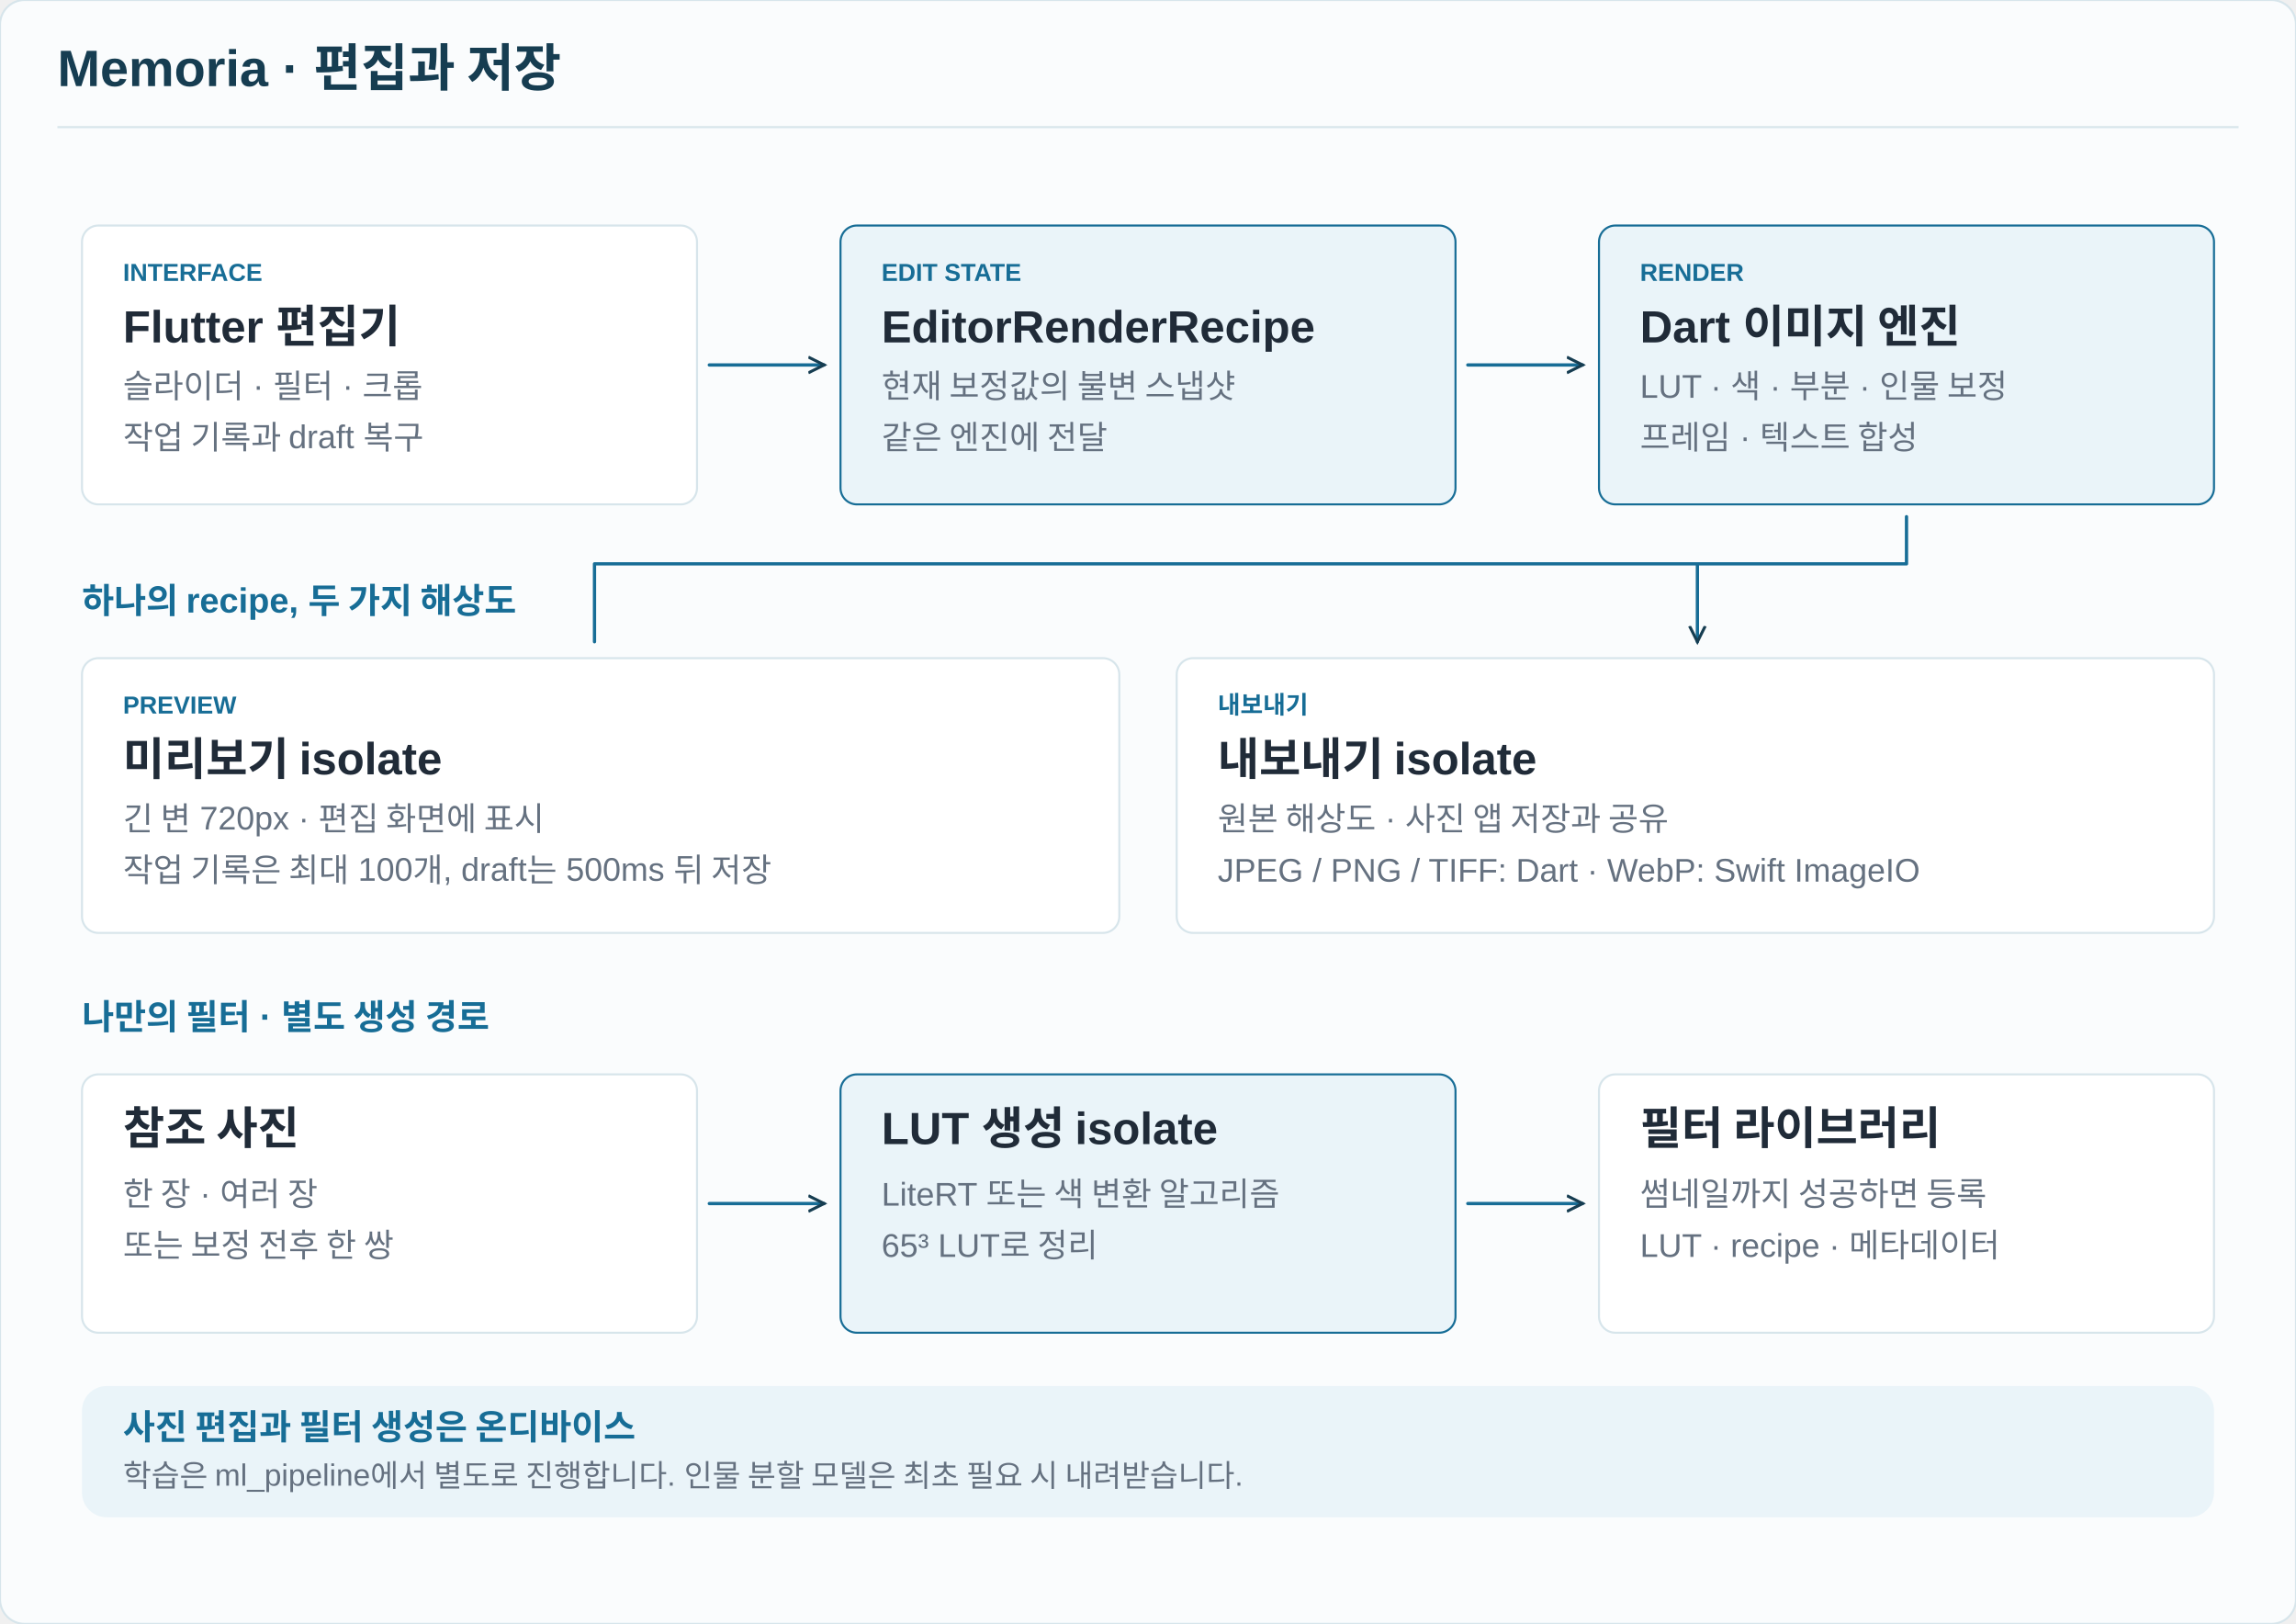
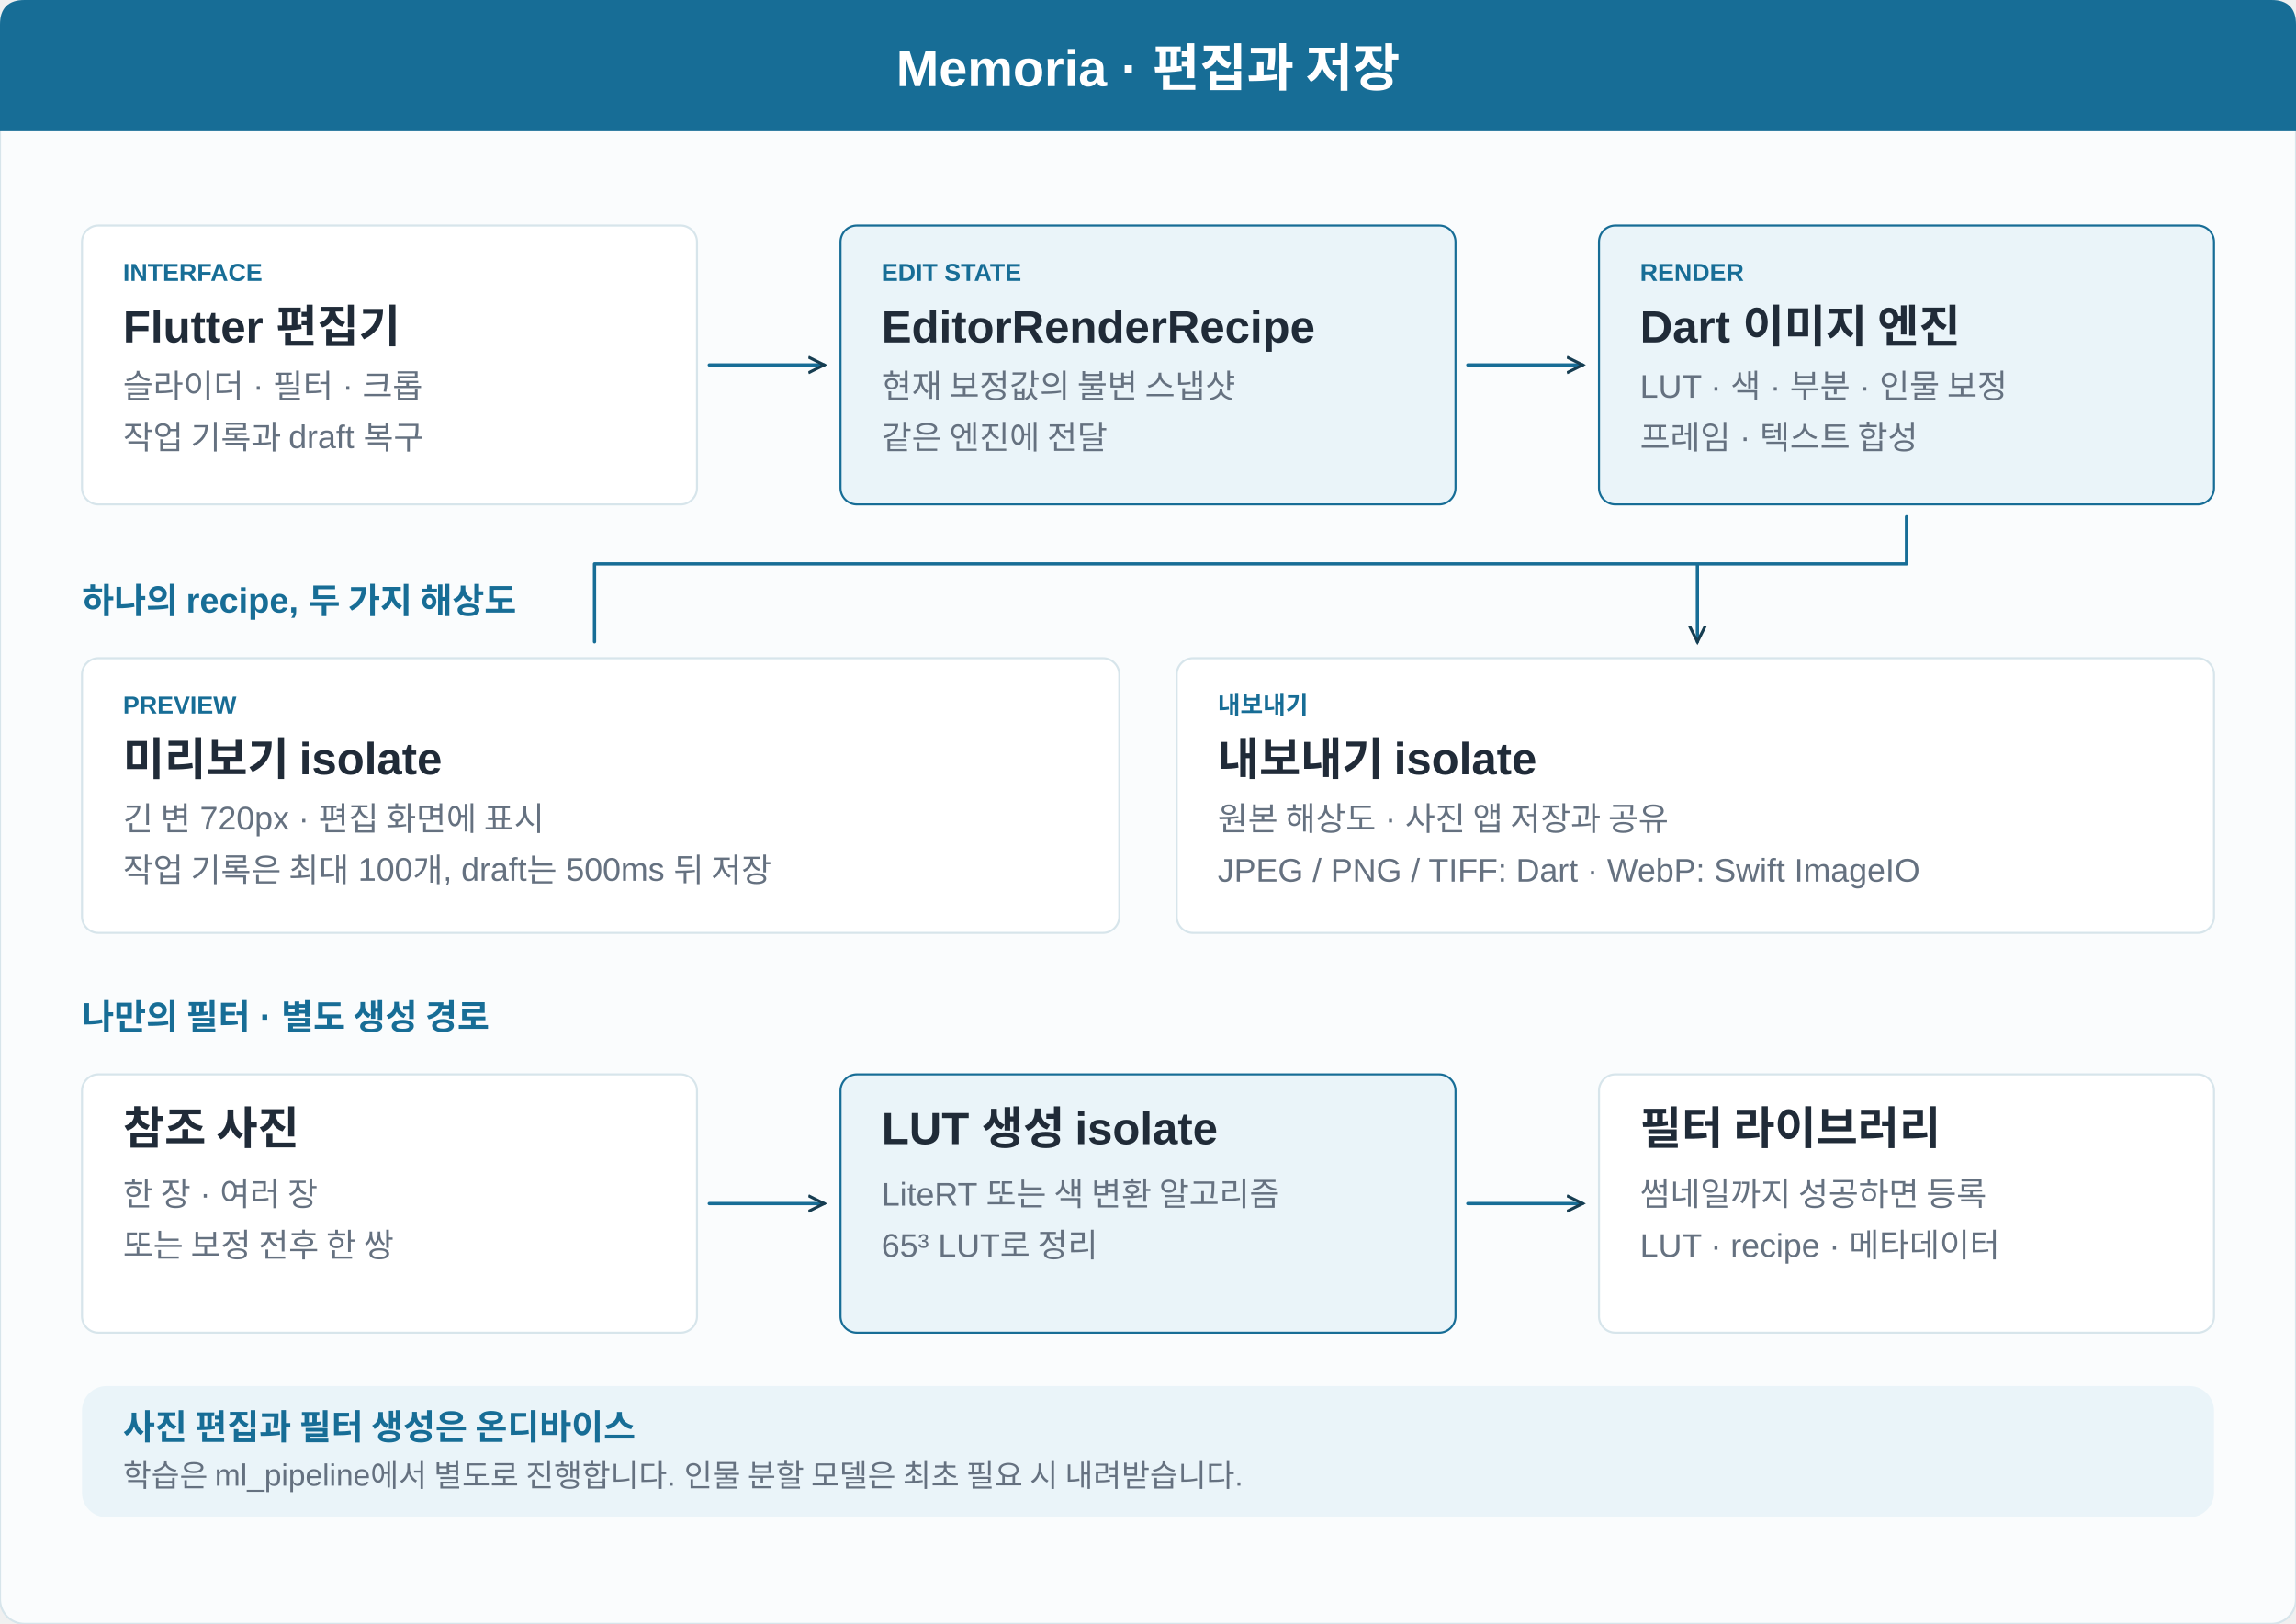
<svg xmlns="http://www.w3.org/2000/svg" width="1120" height="792" viewBox="0 0 1120 792" role="img" aria-labelledby="title desc" font-family="Segoe UI, Malgun Gothic, Arial, sans-serif">
  <defs>
    <marker id="arrow" viewBox="0 0 10 10" refX="8" refY="5" markerWidth="6" markerHeight="6" orient="auto">
      <path d="M0 1 L8 5 L0 9" fill="none" stroke="#163D51" stroke-width="1.5" />
    </marker>
  </defs>
  <rect x="0" y="0" width="1120" height="792" rx="12" fill="#FAFCFD" stroke="#D7E5EB" />
-   <path d="M28 62 H1092" stroke="#D7E5EB" />
-   <text x="28" y="42" font-size="25" fill="#163D51" font-weight="600">Memoria · 편집과 저장</text>
+   <path d="M12 0 H1108 Q1120 0 1120 12 V64 H0 V12 Q0 0 12 0 Z" fill="#176D96" />
+   <text x="560" text-anchor="middle" y="42" font-size="25" fill="#FFFFFF" font-weight="600">Memoria · 편집과 저장</text>
  <g transform="translate(0 -80)">
    <rect x="40" y="190" width="300" height="136" rx="8" fill="#FFFFFF" stroke="#D7E5EB" />
    <text x="60" y="217" font-size="12" fill="#176D96" font-weight="600">INTERFACE</text>
    <text x="60" y="247" font-size="22" fill="#202B38" font-weight="600">Flutter 편집기</text>
    <text x="60" y="274" font-size="16" fill="#657180" font-weight="400">슬라이더 · 필터 · 크롭</text>
    <text x="60" y="299" font-size="16" fill="#657180" font-weight="400">작업 기록과 draft 복구</text>
    <rect x="410" y="190" width="300" height="136" rx="8" fill="#EAF4F9" stroke="#176D96" />
    <text x="430" y="217" font-size="12" fill="#176D96" font-weight="600">EDIT STATE</text>
    <text x="430" y="247" font-size="22" fill="#202B38" font-weight="600">EditorRenderRecipe</text>
    <text x="430" y="274" font-size="16" fill="#657180" font-weight="400">현재 보정값의 불변 스냅샷</text>
    <text x="430" y="299" font-size="16" fill="#657180" font-weight="400">같은 엔진에 전달</text>
    <rect x="780" y="190" width="300" height="136" rx="8" fill="#EAF4F9" stroke="#176D96" />
    <text x="800" y="217" font-size="12" fill="#176D96" font-weight="600">RENDER</text>
    <text x="800" y="247" font-size="22" fill="#202B38" font-weight="600">Dart 이미지 엔진</text>
    <text x="800" y="274" font-size="16" fill="#657180" font-weight="400">LUT · 색 · 부분 · 인물 보정</text>
    <text x="800" y="299" font-size="16" fill="#657180" font-weight="400">프레임 · 텍스트 합성</text>
    <path d="M346 258 L402 258" fill="none" stroke="#176D96" stroke-width="1.6" stroke-linecap="round" stroke-linejoin="round" marker-end="url(#arrow)" />
    <path d="M716 258 L772 258" fill="none" stroke="#176D96" stroke-width="1.6" stroke-linecap="round" stroke-linejoin="round" marker-end="url(#arrow)" />
    <text x="40" y="379" font-size="17" fill="#176D96" font-weight="600">하나의 recipe, 두 가지 해상도</text>
    <rect x="40" y="401" width="506" height="134" rx="8" fill="#FFFFFF" stroke="#D7E5EB" />
    <text x="60" y="428" font-size="12" fill="#176D96" font-weight="600">PREVIEW</text>
    <text x="60" y="458" font-size="22" fill="#202B38" font-weight="600">미리보기 isolate</text>
    <text x="60" y="485" font-size="16" fill="#657180" font-weight="400">긴 변 720px · 편집 화면에 표시</text>
    <text x="60" y="510" font-size="16" fill="#657180" font-weight="400">작업 기록은 최대 100개, draft는 500ms 뒤 저장</text>
    <rect x="574" y="401" width="506" height="134" rx="8" fill="#FFFFFF" stroke="#D7E5EB" />
    <text x="594" y="428" font-size="12" fill="#176D96" font-weight="600">내보내기</text>
    <text x="594" y="458" font-size="22" fill="#202B38" font-weight="600">내보내기 isolate</text>
    <text x="594" y="485" font-size="16" fill="#657180" font-weight="400">원본 해상도 · 사진 앱 저장과 공유</text>
    <text x="594" y="510" font-size="16" fill="#657180" font-weight="400">JPEG / PNG / TIFF: Dart · WebP: Swift ImageIO</text>
    <path d="M930 332 V355 H290 V393 M930 355 H828 V393" fill="none" stroke="#176D96" stroke-width="1.6" stroke-linecap="round" stroke-linejoin="round" marker-end="url(#arrow)" />
    <text x="40" y="582" font-size="17" fill="#176D96" font-weight="600">나만의 필터 · 별도 생성 경로</text>
    <rect x="40" y="604" width="300" height="126" rx="8" fill="#FFFFFF" stroke="#D7E5EB" />
    <text x="60" y="638" font-size="22" fill="#202B38" font-weight="600">참조 사진</text>
    <text x="60" y="668" font-size="16" fill="#657180" font-weight="400">한 장 · 여러 장</text>
    <text x="60" y="693" font-size="16" fill="#657180" font-weight="400">또는 보정 전후 한 쌍</text>
    <rect x="410" y="604" width="300" height="126" rx="8" fill="#EAF4F9" stroke="#176D96" />
    <text x="430" y="638" font-size="22" fill="#202B38" font-weight="600">LUT 생성 isolate</text>
    <text x="430" y="668" font-size="16" fill="#657180" font-weight="400">LiteRT 또는 색 변환 알고리즘</text>
    <text x="430" y="693" font-size="16" fill="#657180" font-weight="400">65³ LUT로 정리</text>
    <rect x="780" y="604" width="300" height="126" rx="8" fill="#FFFFFF" stroke="#D7E5EB" />
    <text x="800" y="638" font-size="22" fill="#202B38" font-weight="600">필터 라이브러리</text>
    <text x="800" y="668" font-size="16" fill="#657180" font-weight="400">썸네일까지 성공하면 등록</text>
    <text x="800" y="693" font-size="16" fill="#657180" font-weight="400">LUT · recipe · 메타데이터</text>
    <path d="M346 667 L402 667" fill="none" stroke="#176D96" stroke-width="1.6" stroke-linecap="round" stroke-linejoin="round" marker-end="url(#arrow)" />
    <path d="M716 667 L772 667" fill="none" stroke="#176D96" stroke-width="1.6" stroke-linecap="round" stroke-linejoin="round" marker-end="url(#arrow)" />
    <rect x="40" y="756" width="1040" height="64" rx="12" fill="#EAF4F9" stroke="none" />
    <text x="60" y="782" font-size="17" fill="#176D96" font-weight="600">사진 편집과 필터 생성은 온디바이스</text>
    <text x="60" y="805" font-size="15" fill="#657180" font-weight="400">학습은 ml_pipeline에서 별도로 진행합니다. 인물 분할 모델은 최초 필요 시 내려받습니다.</text>
  </g>
</svg>
